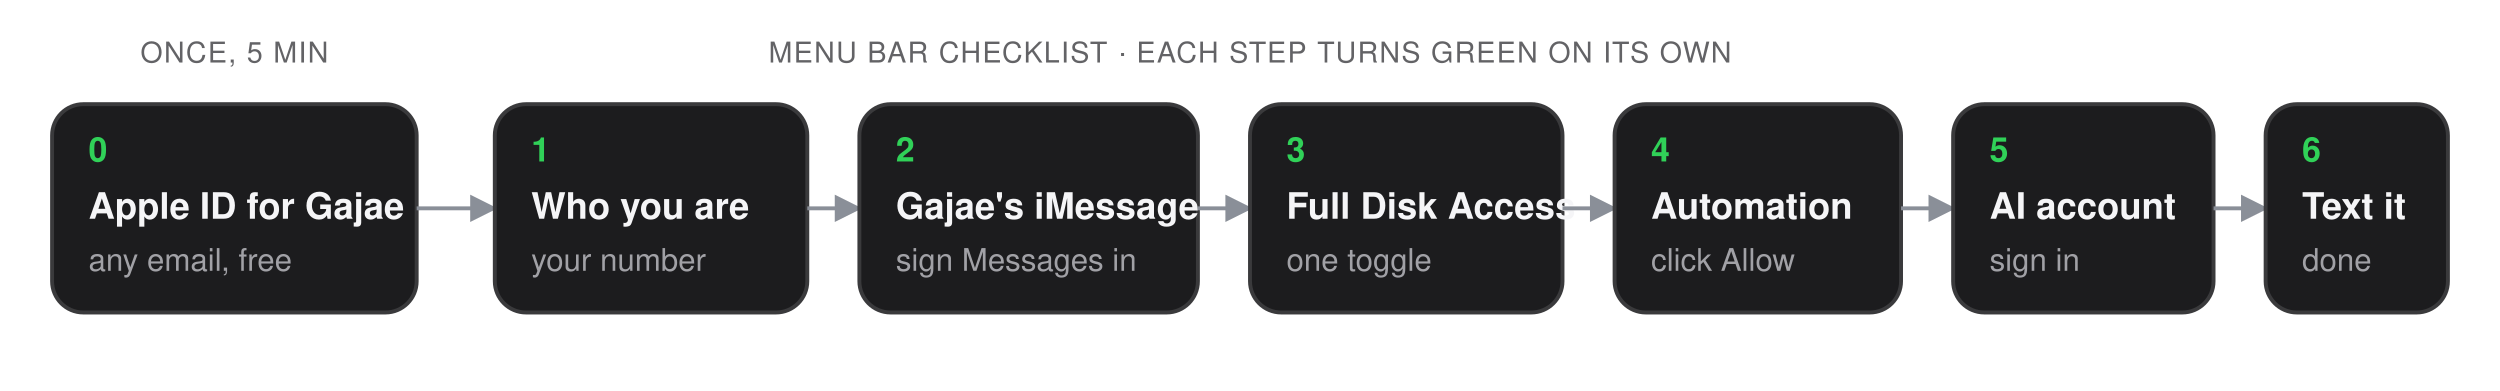
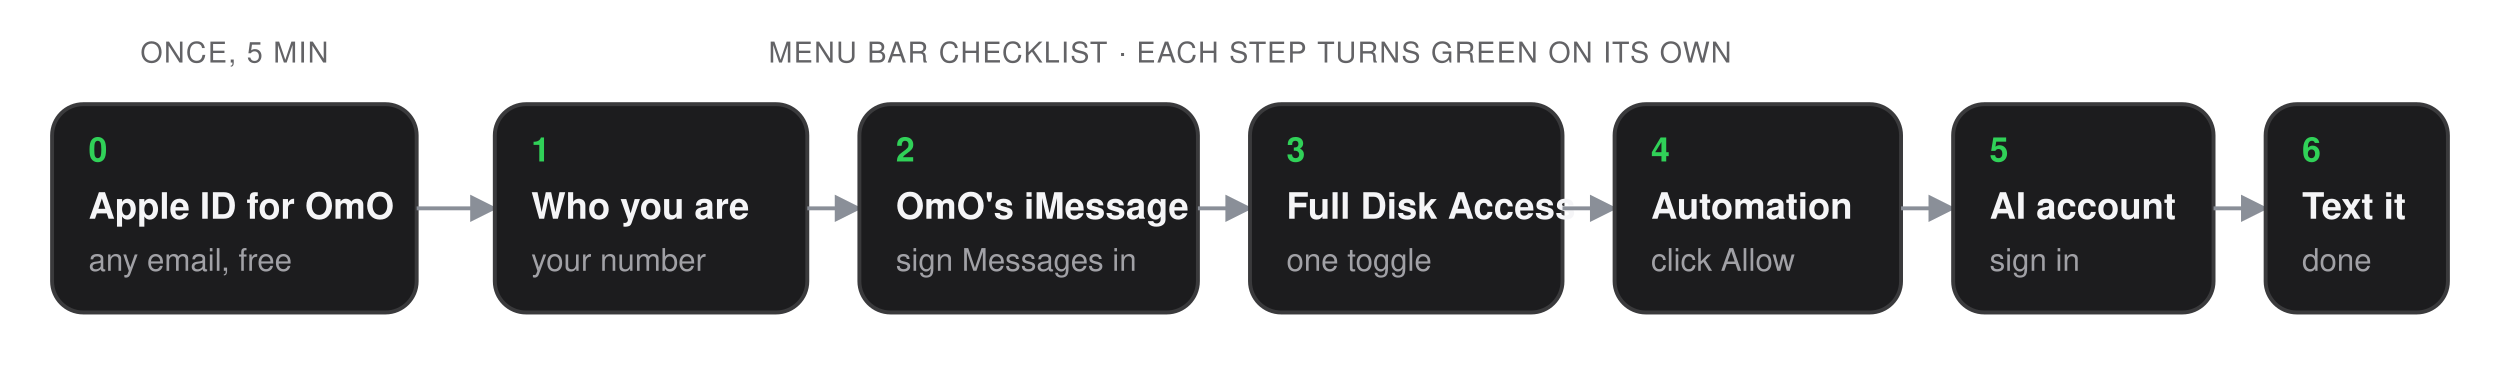
<svg xmlns="http://www.w3.org/2000/svg" width="960" height="150" viewBox="0 0 960 150" font-family="-apple-system, 'SF Pro Text', 'Helvetica Neue', Helvetica, Arial, sans-serif">
  <defs>
    <marker id="a" viewBox="0 0 10 10" refX="9" refY="5" markerWidth="7" markerHeight="7" orient="auto-start-reverse">
      <path d="M 0 0 L 10 5 L 0 10 z" fill="#8a8f98" />
    </marker>
    <style>
      .step { fill: #1c1c1e; stroke: #3a3a3c; stroke-width: 1.5; rx: 12; }
      .n { fill: #30d158; font-size: 13px; font-weight: 700; }
      .t { fill: #f5f5f7; font-size: 14px; font-weight: 600; }
      .s { fill: #a1a1a6; font-size: 12px; }
      .e { stroke: #8a8f98; stroke-width: 1.5; marker-end: url(#a); }
      .where { fill: #636366; font-size: 11px; letter-spacing: 0.5px; }
    </style>
  </defs>
  <text class="where" x="90" y="24" text-anchor="middle">ONCE, 5 MIN</text>
  <text class="where" x="480" y="24" text-anchor="middle">MENU BAR CHECKLIST · EACH STEP TURNS GREEN ON ITS OWN</text>
  <rect class="step" x="20" y="40" width="140" height="80" />
  <text class="n" x="34" y="62">0</text>
-   <text class="t" x="34" y="84">Apple ID for Gajae</text>
+   <text class="t" x="34" y="84">Apple ID for OmO</text>
  <text class="s" x="34" y="104">any email, free</text>
  <line class="e" x1="160" y1="80" x2="190" y2="80" />
  <rect class="step" x="190" y="40" width="120" height="80" />
  <text class="n" x="204" y="62">1</text>
  <text class="t" x="204" y="84">Who you are</text>
  <text class="s" x="204" y="104">your number</text>
  <line class="e" x1="310" y1="80" x2="330" y2="80" />
  <rect class="step" x="330" y="40" width="130" height="80" />
  <text class="n" x="344" y="62">2</text>
-   <text class="t" x="344" y="84">Gajae's iMessage</text>
+   <text class="t" x="344" y="84">OmO's iMessage</text>
  <text class="s" x="344" y="104">sign Messages in</text>
  <line class="e" x1="460" y1="80" x2="480" y2="80" />
  <rect class="step" x="480" y="40" width="120" height="80" />
  <text class="n" x="494" y="62">3</text>
  <text class="t" x="494" y="84">Full Disk Access</text>
  <text class="s" x="494" y="104">one toggle</text>
  <line class="e" x1="600" y1="80" x2="620" y2="80" />
  <rect class="step" x="620" y="40" width="110" height="80" />
  <text class="n" x="634" y="62">4</text>
  <text class="t" x="634" y="84">Automation</text>
  <text class="s" x="634" y="104">click Allow</text>
  <line class="e" x1="730" y1="80" x2="750" y2="80" />
  <rect class="step" x="750" y="40" width="100" height="80" />
  <text class="n" x="764" y="62">5</text>
  <text class="t" x="764" y="84">AI account</text>
  <text class="s" x="764" y="104">sign in</text>
  <line class="e" x1="850" y1="80" x2="870" y2="80" />
  <rect class="step" x="870" y="40" width="70" height="80" />
  <text class="n" x="884" y="62">6</text>
  <text class="t" x="884" y="84">Text it</text>
  <text class="s" x="884" y="104">done</text>
</svg>
